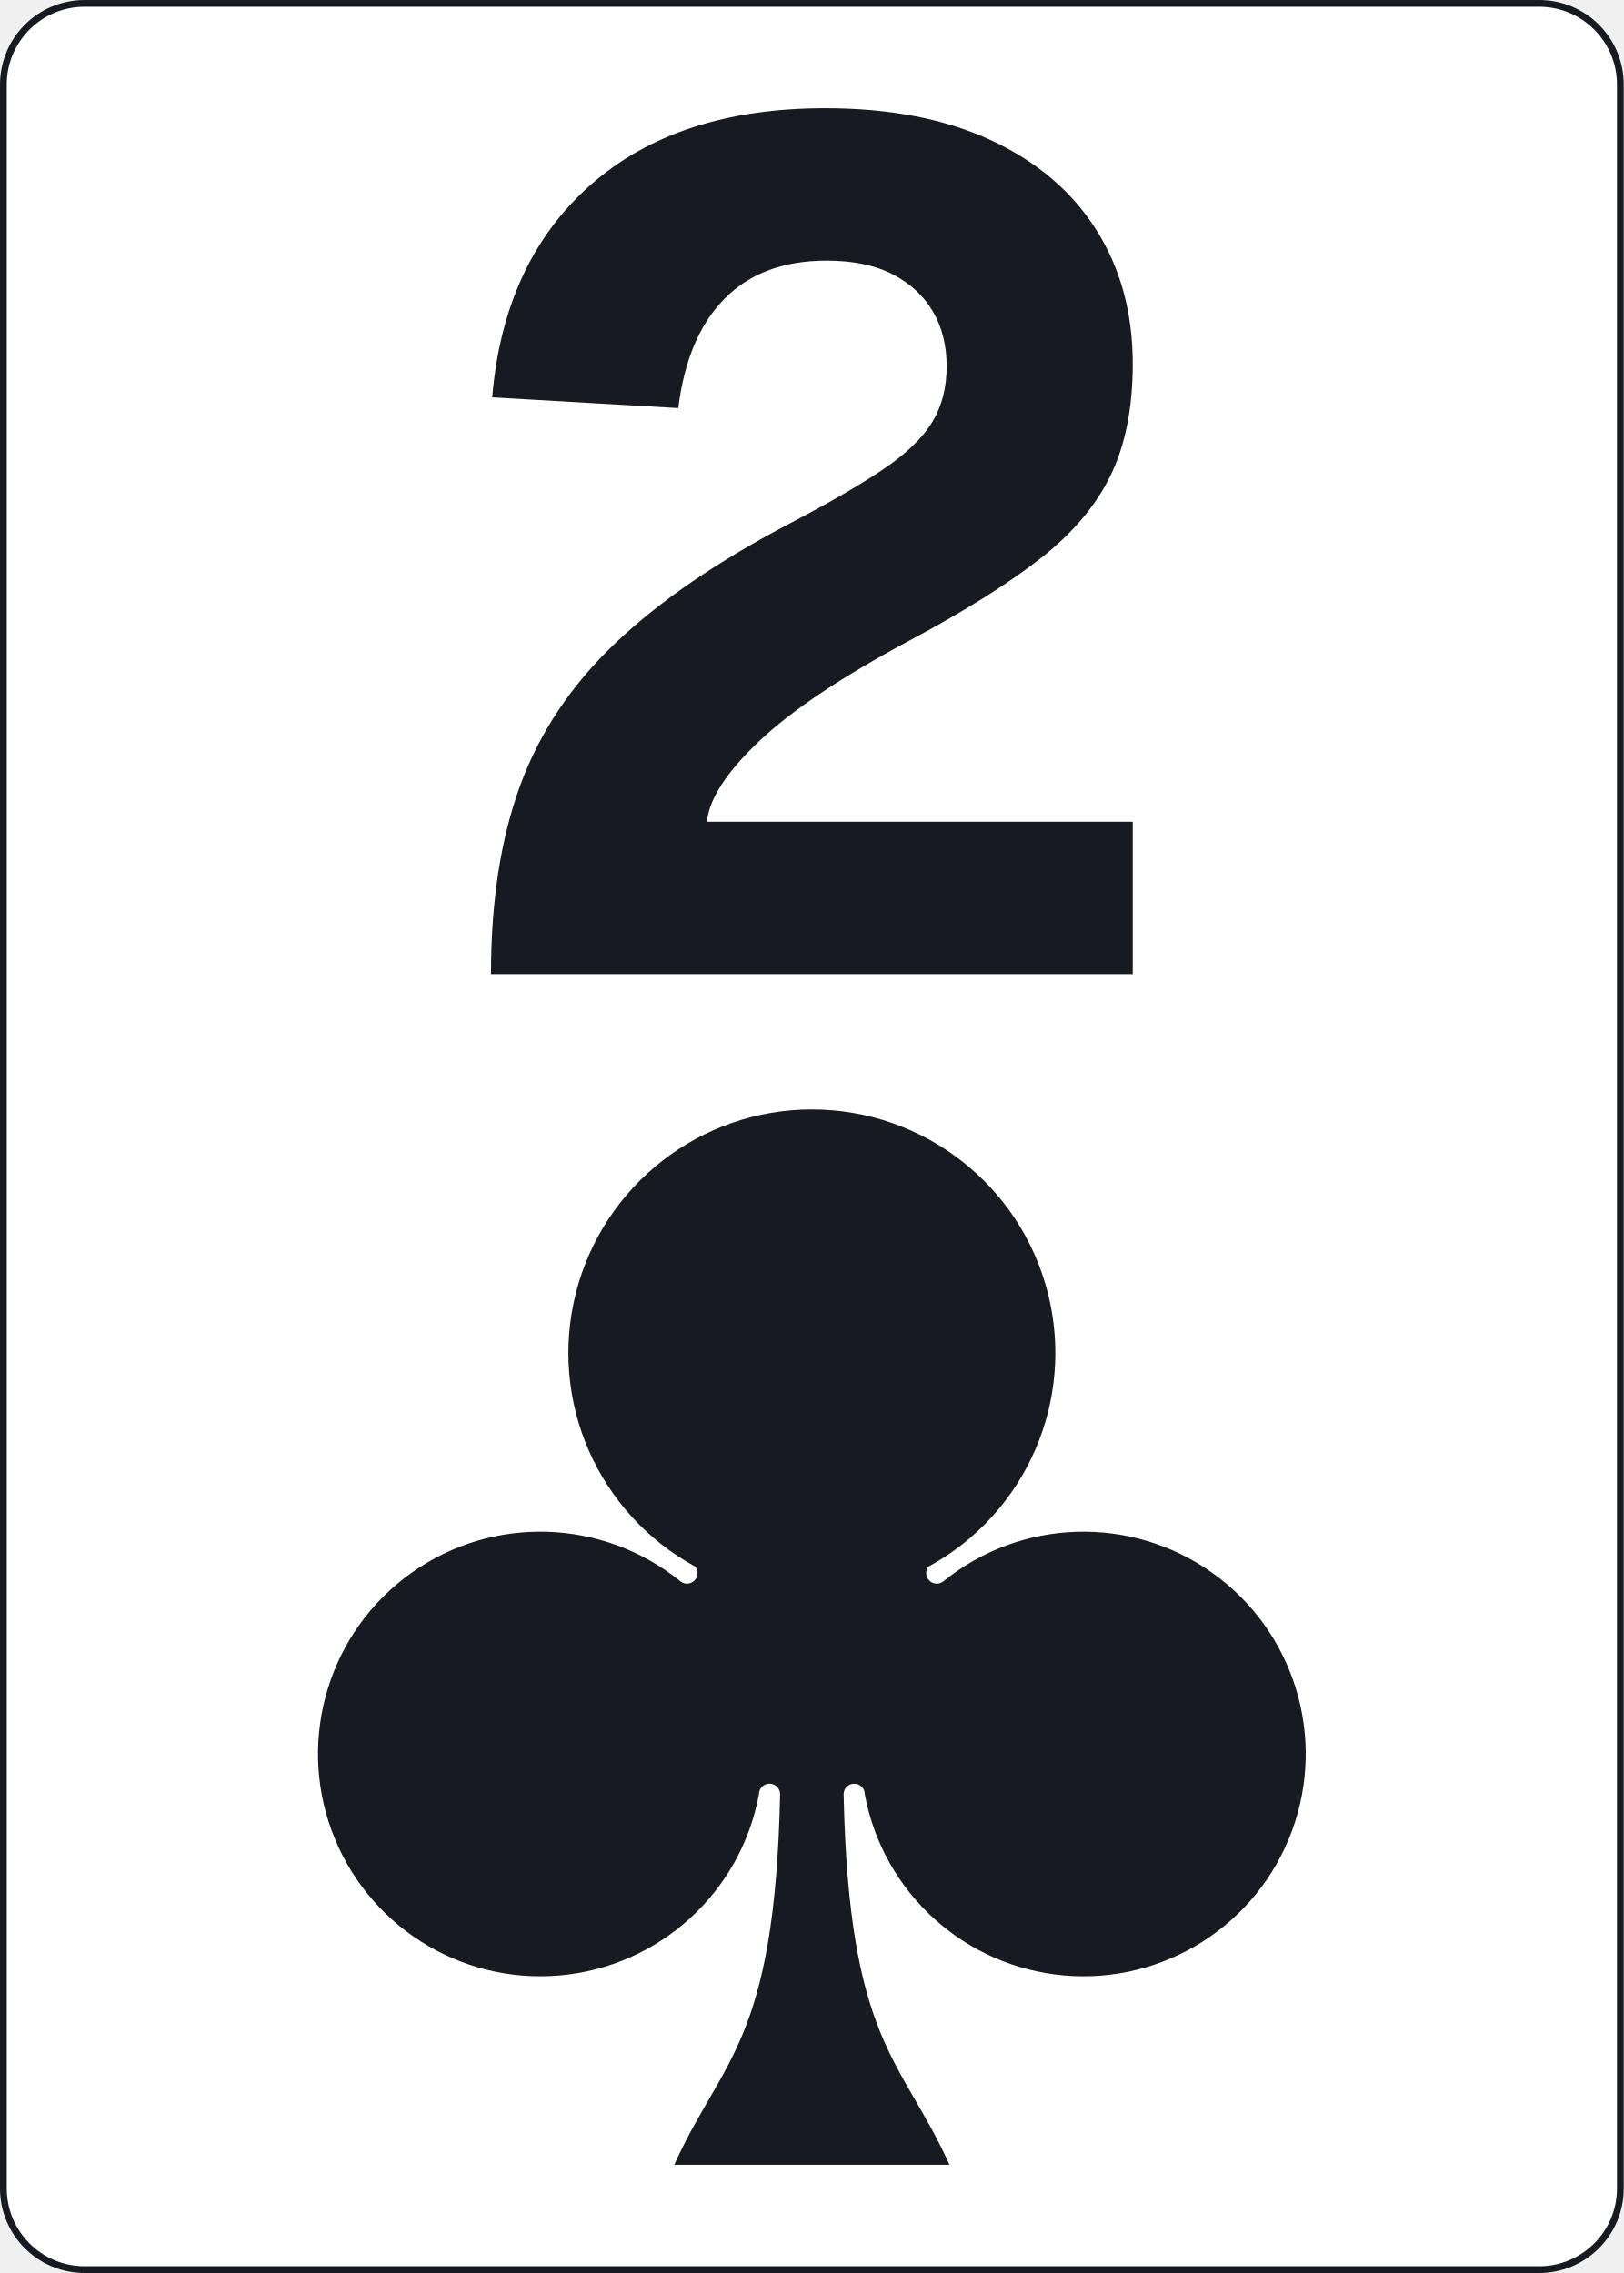
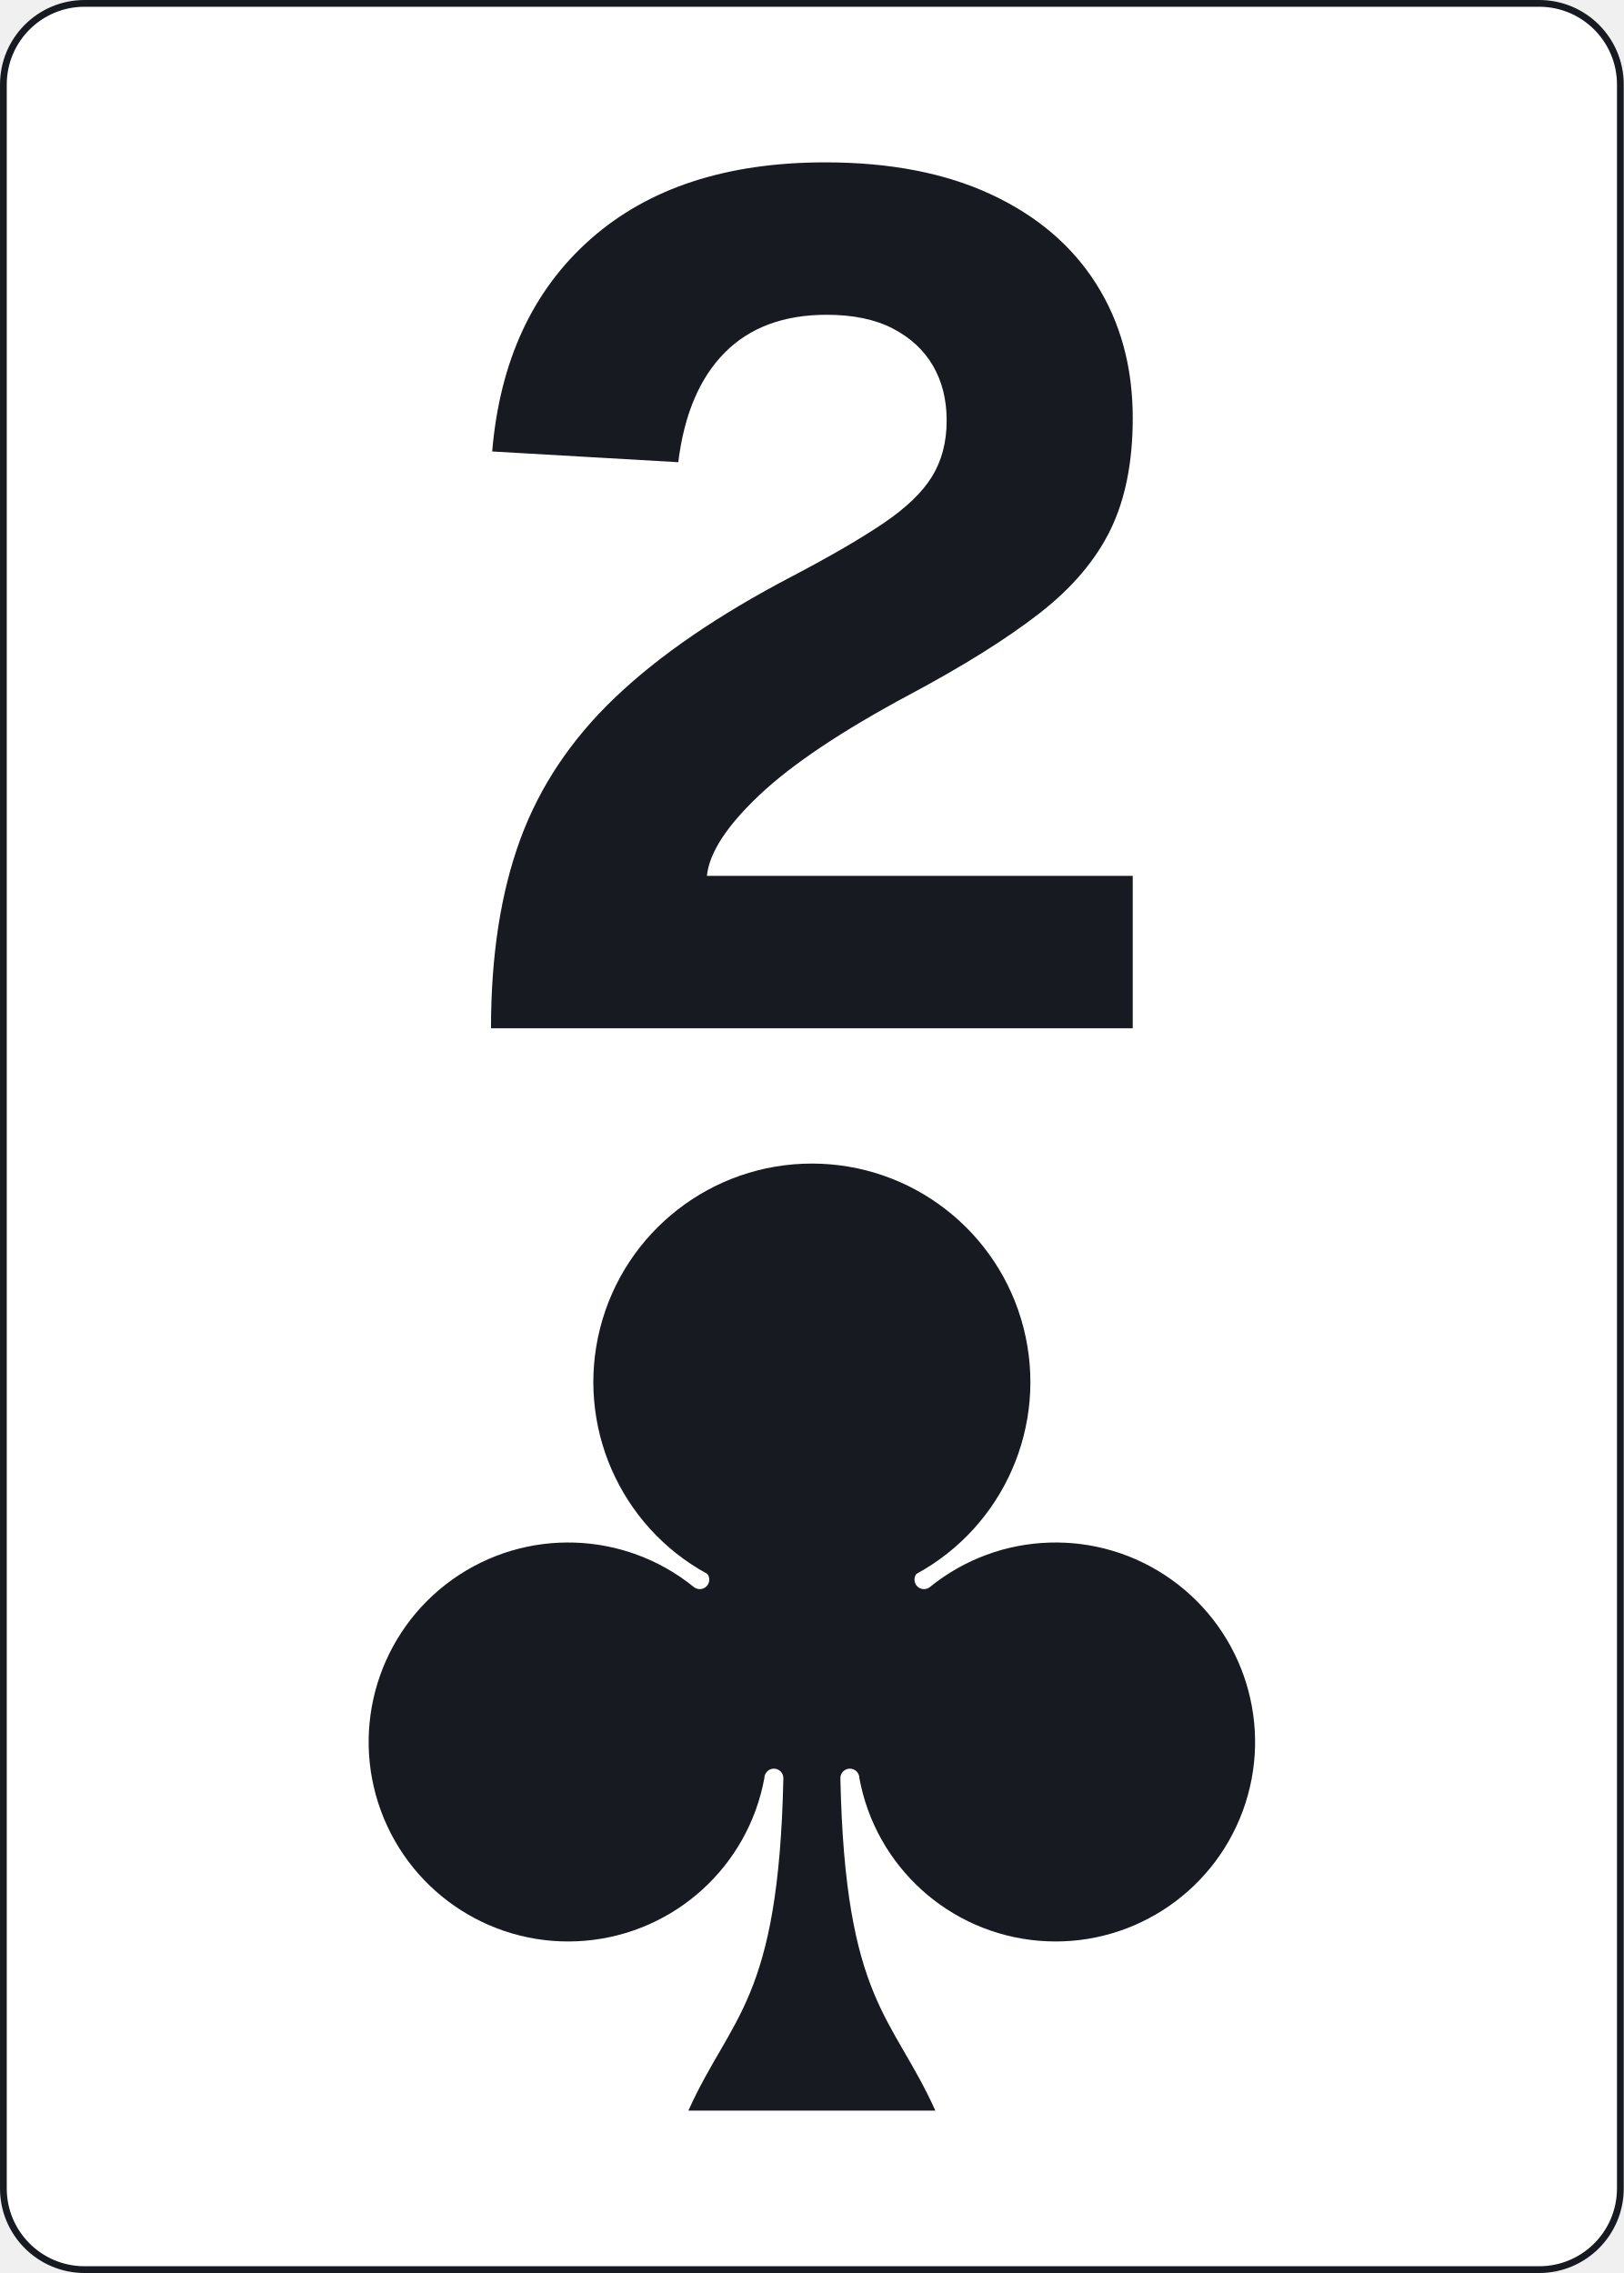
<svg xmlns="http://www.w3.org/2000/svg" class="card" face="2C" viewBox="-120 -168 240 336" width="240" height="336">
  <rect x="-119.5" y="-167.5" width="239" height="335" rx="12" fill="white" stroke="#171b21" />
  <g fill="#171b21">
-     <path id="rank" d="M-47.427 -24Q-47.427 -40.079 -43.125 -51.857Q-38.823 -63.634 -29.02 -72.961Q-19.217 -82.287 -2.962 -90.786Q5.572 -95.264 10.596 -98.667Q15.621 -102.069 17.772 -105.578Q19.923 -109.086 19.923 -113.847Q19.923 -118.466 17.896 -121.94Q15.868 -125.413 11.954 -127.441Q8.04 -129.468 2.186 -129.468Q-7.335 -129.468 -12.888 -123.861Q-18.442 -118.255 -19.747 -107.676L-47.251 -109.263Q-45.558 -129.291 -32.723 -140.646Q-19.887 -152 1.975 -152Q16.326 -152 26.499 -147.257Q36.672 -142.515 42.049 -133.999Q47.427 -125.483 47.427 -114.2Q47.427 -104.467 44.148 -97.715Q40.868 -90.962 33.64 -85.338Q26.411 -79.714 14.528 -73.366Q-0.494 -65.327 -7.74 -58.486Q-14.987 -51.645 -15.516 -46.532H47.427V-24Z" />
-     <path id="suit" d="M4.694 97.235C5.476 134.006 13.3 136.353 20.341 152H-20.341C-13.3 136.353 -5.476 134.006 -4.694 97.235C-4.694 96.371 -5.395 95.67 -6.259 95.67C-7.123 95.67 -7.824 96.371 -7.824 97.235C-10.508 111.791 -22.594 122.755 -37.342 124.015C-52.09 125.274 -65.859 116.518 -70.973 102.627C-76.087 88.737 -71.282 73.143 -59.239 64.538C-47.195 55.934 -30.885 56.444 -19.402 65.784C-18.779 66.252 -17.908 66.19 -17.357 65.639C-16.807 65.089 -16.745 64.217 -17.212 63.594C-31.663 55.724 -38.936 39.054 -34.875 23.108C-30.815 7.161 -16.455 -4 -0 -4C16.455 -4 30.815 7.161 34.875 23.108C38.936 39.054 31.663 55.724 17.212 63.594C16.745 64.217 16.807 65.089 17.357 65.639C17.908 66.19 18.779 66.252 19.402 65.784C30.885 56.444 47.195 55.934 59.239 64.538C71.282 73.143 76.087 88.737 70.973 102.627C65.859 116.518 52.09 125.274 37.342 124.015C22.594 122.755 10.508 111.791 7.824 97.235C7.824 96.371 7.123 95.67 6.259 95.67C5.395 95.67 4.694 96.371 4.694 97.235Z" />
+     <path id="rank" d="M-47.427 -16Q-47.427 -32.079 -43.125 -43.857Q-38.823 -55.634 -29.02 -64.961Q-19.217 -74.287 -2.962 -82.786Q5.572 -87.264 10.596 -90.667Q15.621 -94.069 17.772 -97.578Q19.923 -101.086 19.923 -105.847Q19.923 -110.466 17.896 -113.94Q15.868 -117.413 11.954 -119.441Q8.04 -121.468 2.186 -121.468Q-7.335 -121.468 -12.888 -115.861Q-18.442 -110.255 -19.747 -99.676L-47.251 -101.263Q-45.558 -121.291 -32.723 -132.646Q-19.887 -144 1.975 -144Q16.326 -144 26.499 -139.257Q36.672 -134.515 42.049 -125.999Q47.427 -117.483 47.427 -106.2Q47.427 -96.467 44.148 -89.715Q40.868 -82.962 33.64 -77.338Q26.411 -71.714 14.528 -65.366Q-0.494 -57.327 -7.74 -50.486Q-14.987 -43.645 -15.516 -38.532H47.427V-16H-47.427Z" />
+     <path id="suit" d="M4.213 94.852C4.914 127.852 11.936 129.958 18.255 144H-18.255C-11.936 129.958 -4.914 127.852 -4.213 94.852C-4.213 94.077 -4.842 93.447 -5.617 93.447C-6.392 93.447 -7.022 94.077 -7.022 94.852C-9.43 107.915 -20.277 117.754 -33.512 118.885C-46.747 120.015 -59.104 112.157 -63.694 99.691C-68.283 87.226 -63.971 73.231 -53.163 65.508C-42.354 57.787 -27.717 58.245 -17.412 66.627C-16.853 67.047 -16.071 66.991 -15.577 66.497C-15.083 66.003 -15.028 65.22 -15.447 64.661C-28.416 57.598 -34.943 42.638 -31.298 28.328C-27.654 14.016 -14.767 4 0 4C14.767 4 27.654 14.016 31.298 28.328C34.943 42.638 28.416 57.598 15.447 64.661C15.028 65.22 15.083 66.003 15.577 66.497C16.071 66.991 16.853 67.047 17.412 66.627C27.717 58.245 42.354 57.787 53.163 65.508C63.971 73.231 68.283 87.226 63.694 99.691C59.104 112.157 46.747 120.015 33.512 118.885C20.277 117.754 9.43 107.915 7.022 94.852C7.022 94.077 6.392 93.447 5.617 93.447C4.842 93.447 4.213 94.077 4.213 94.852Z" />
  </g>
</svg>
